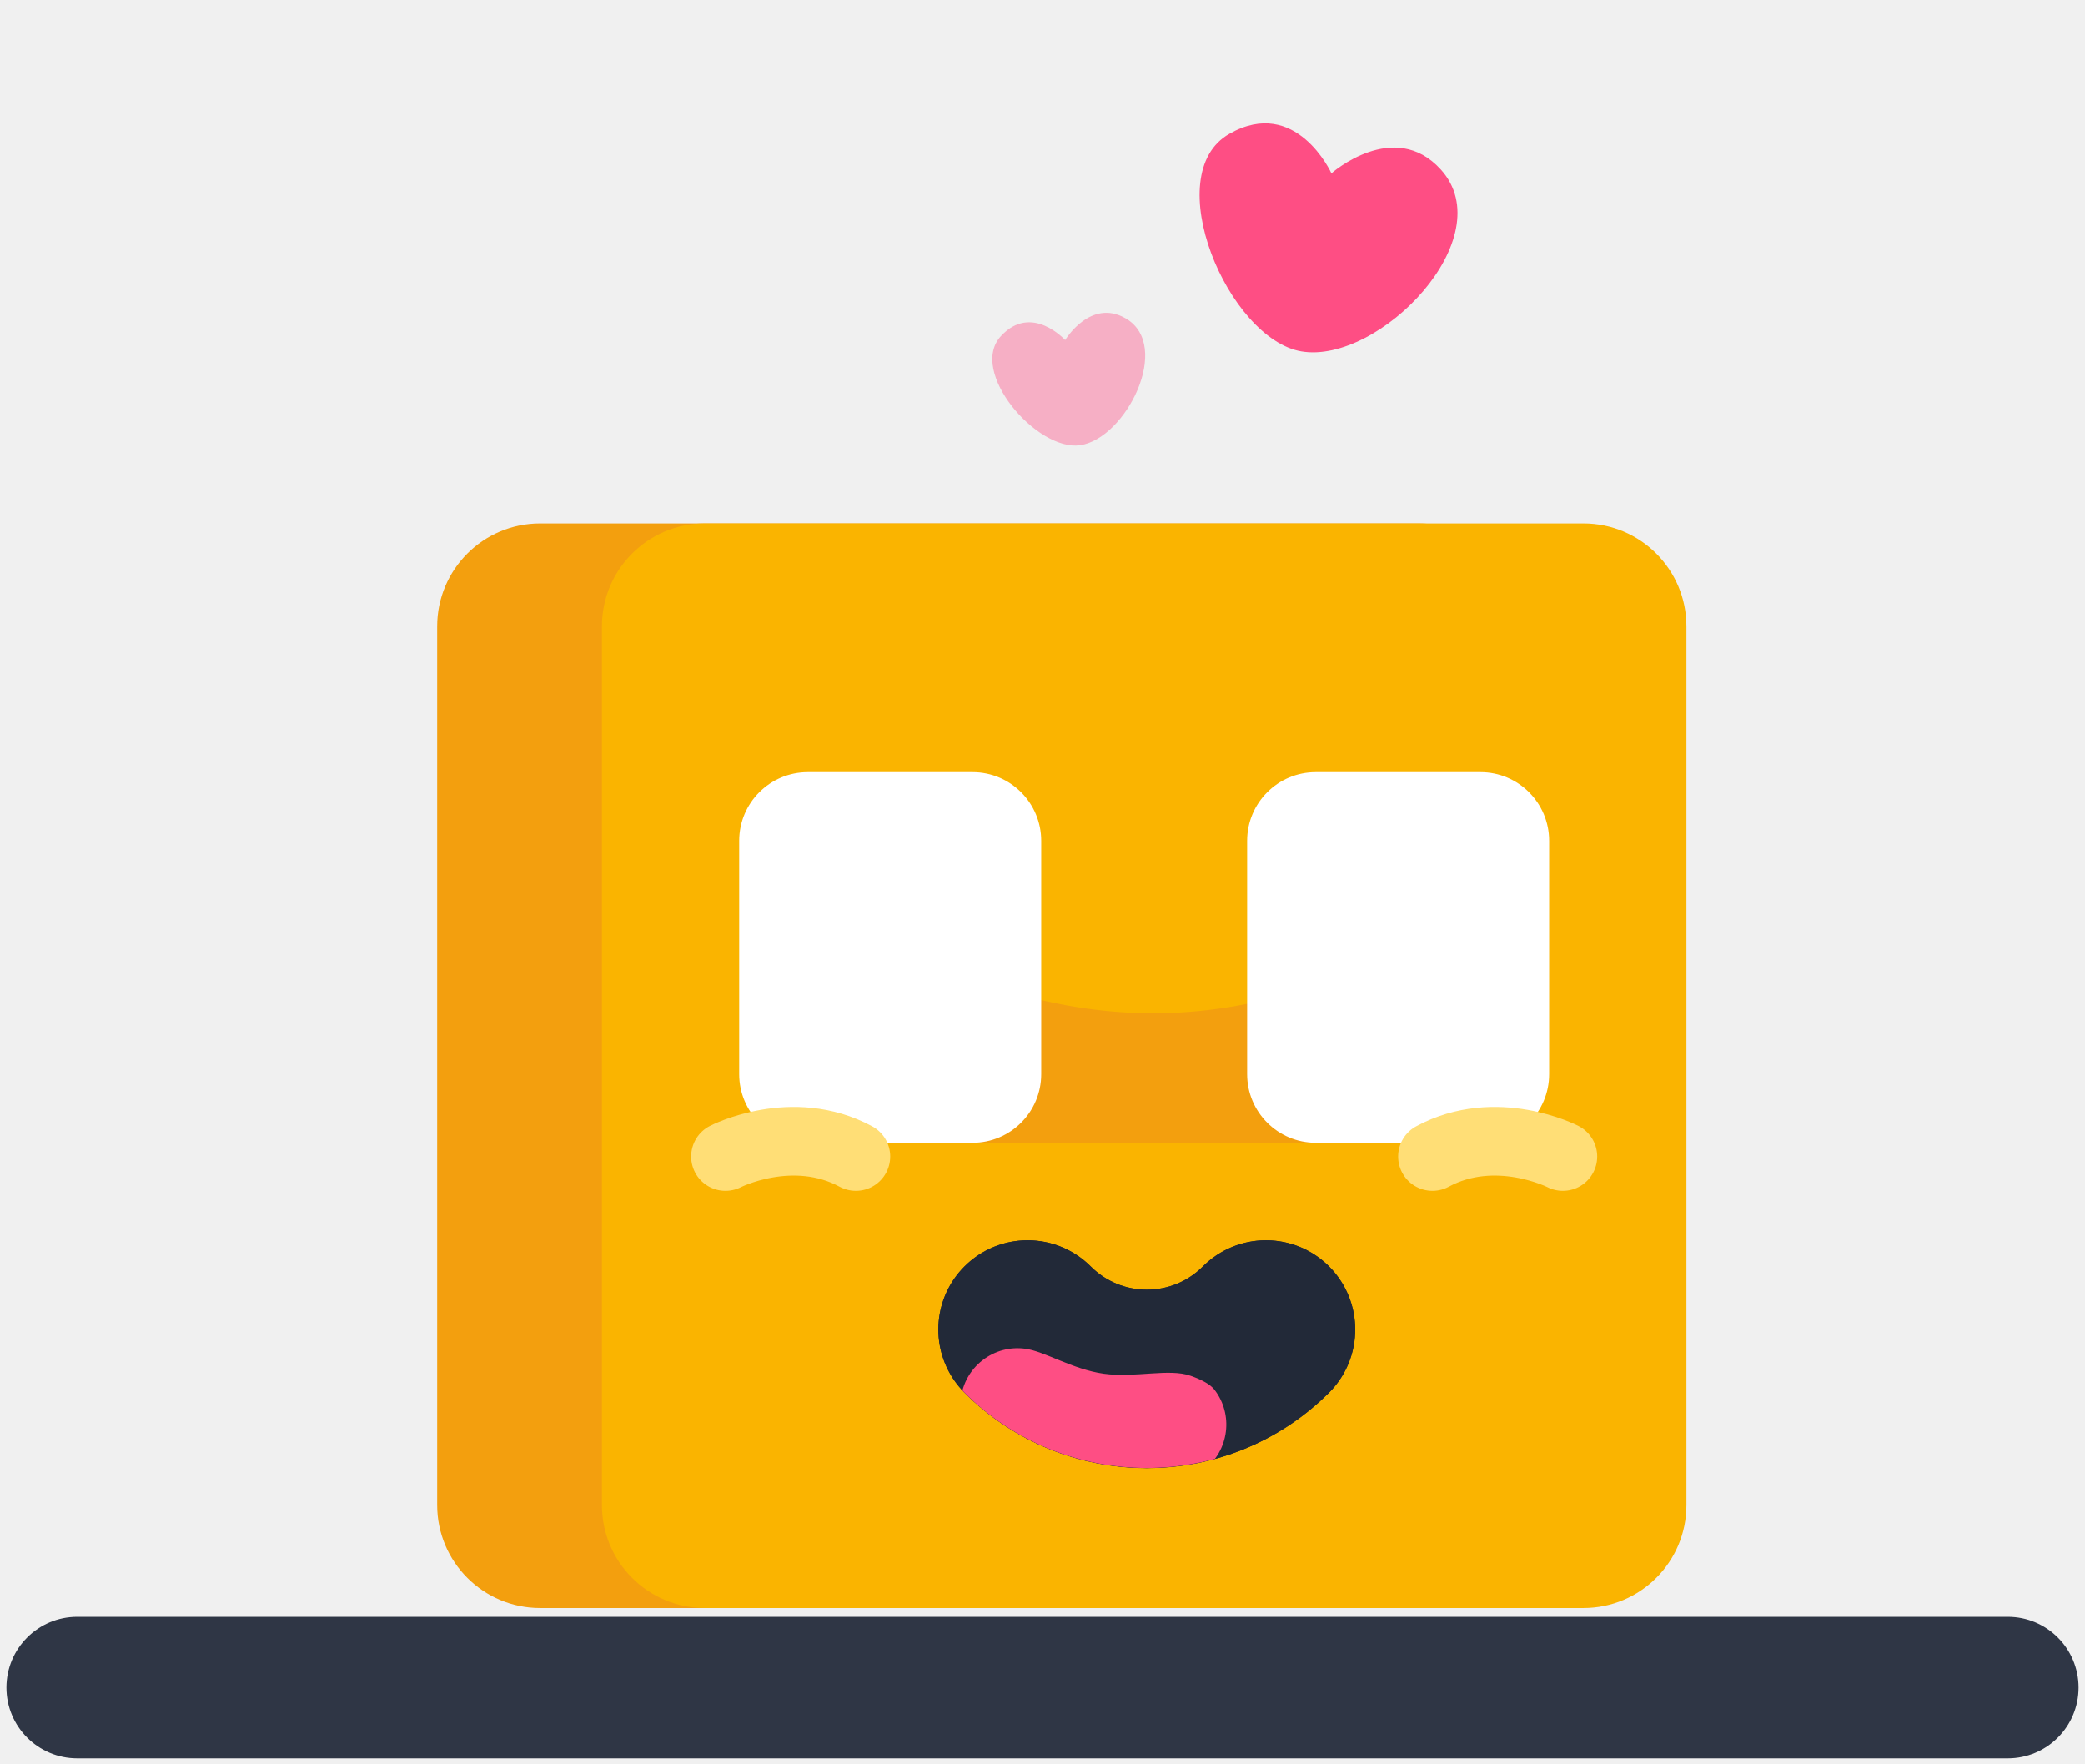
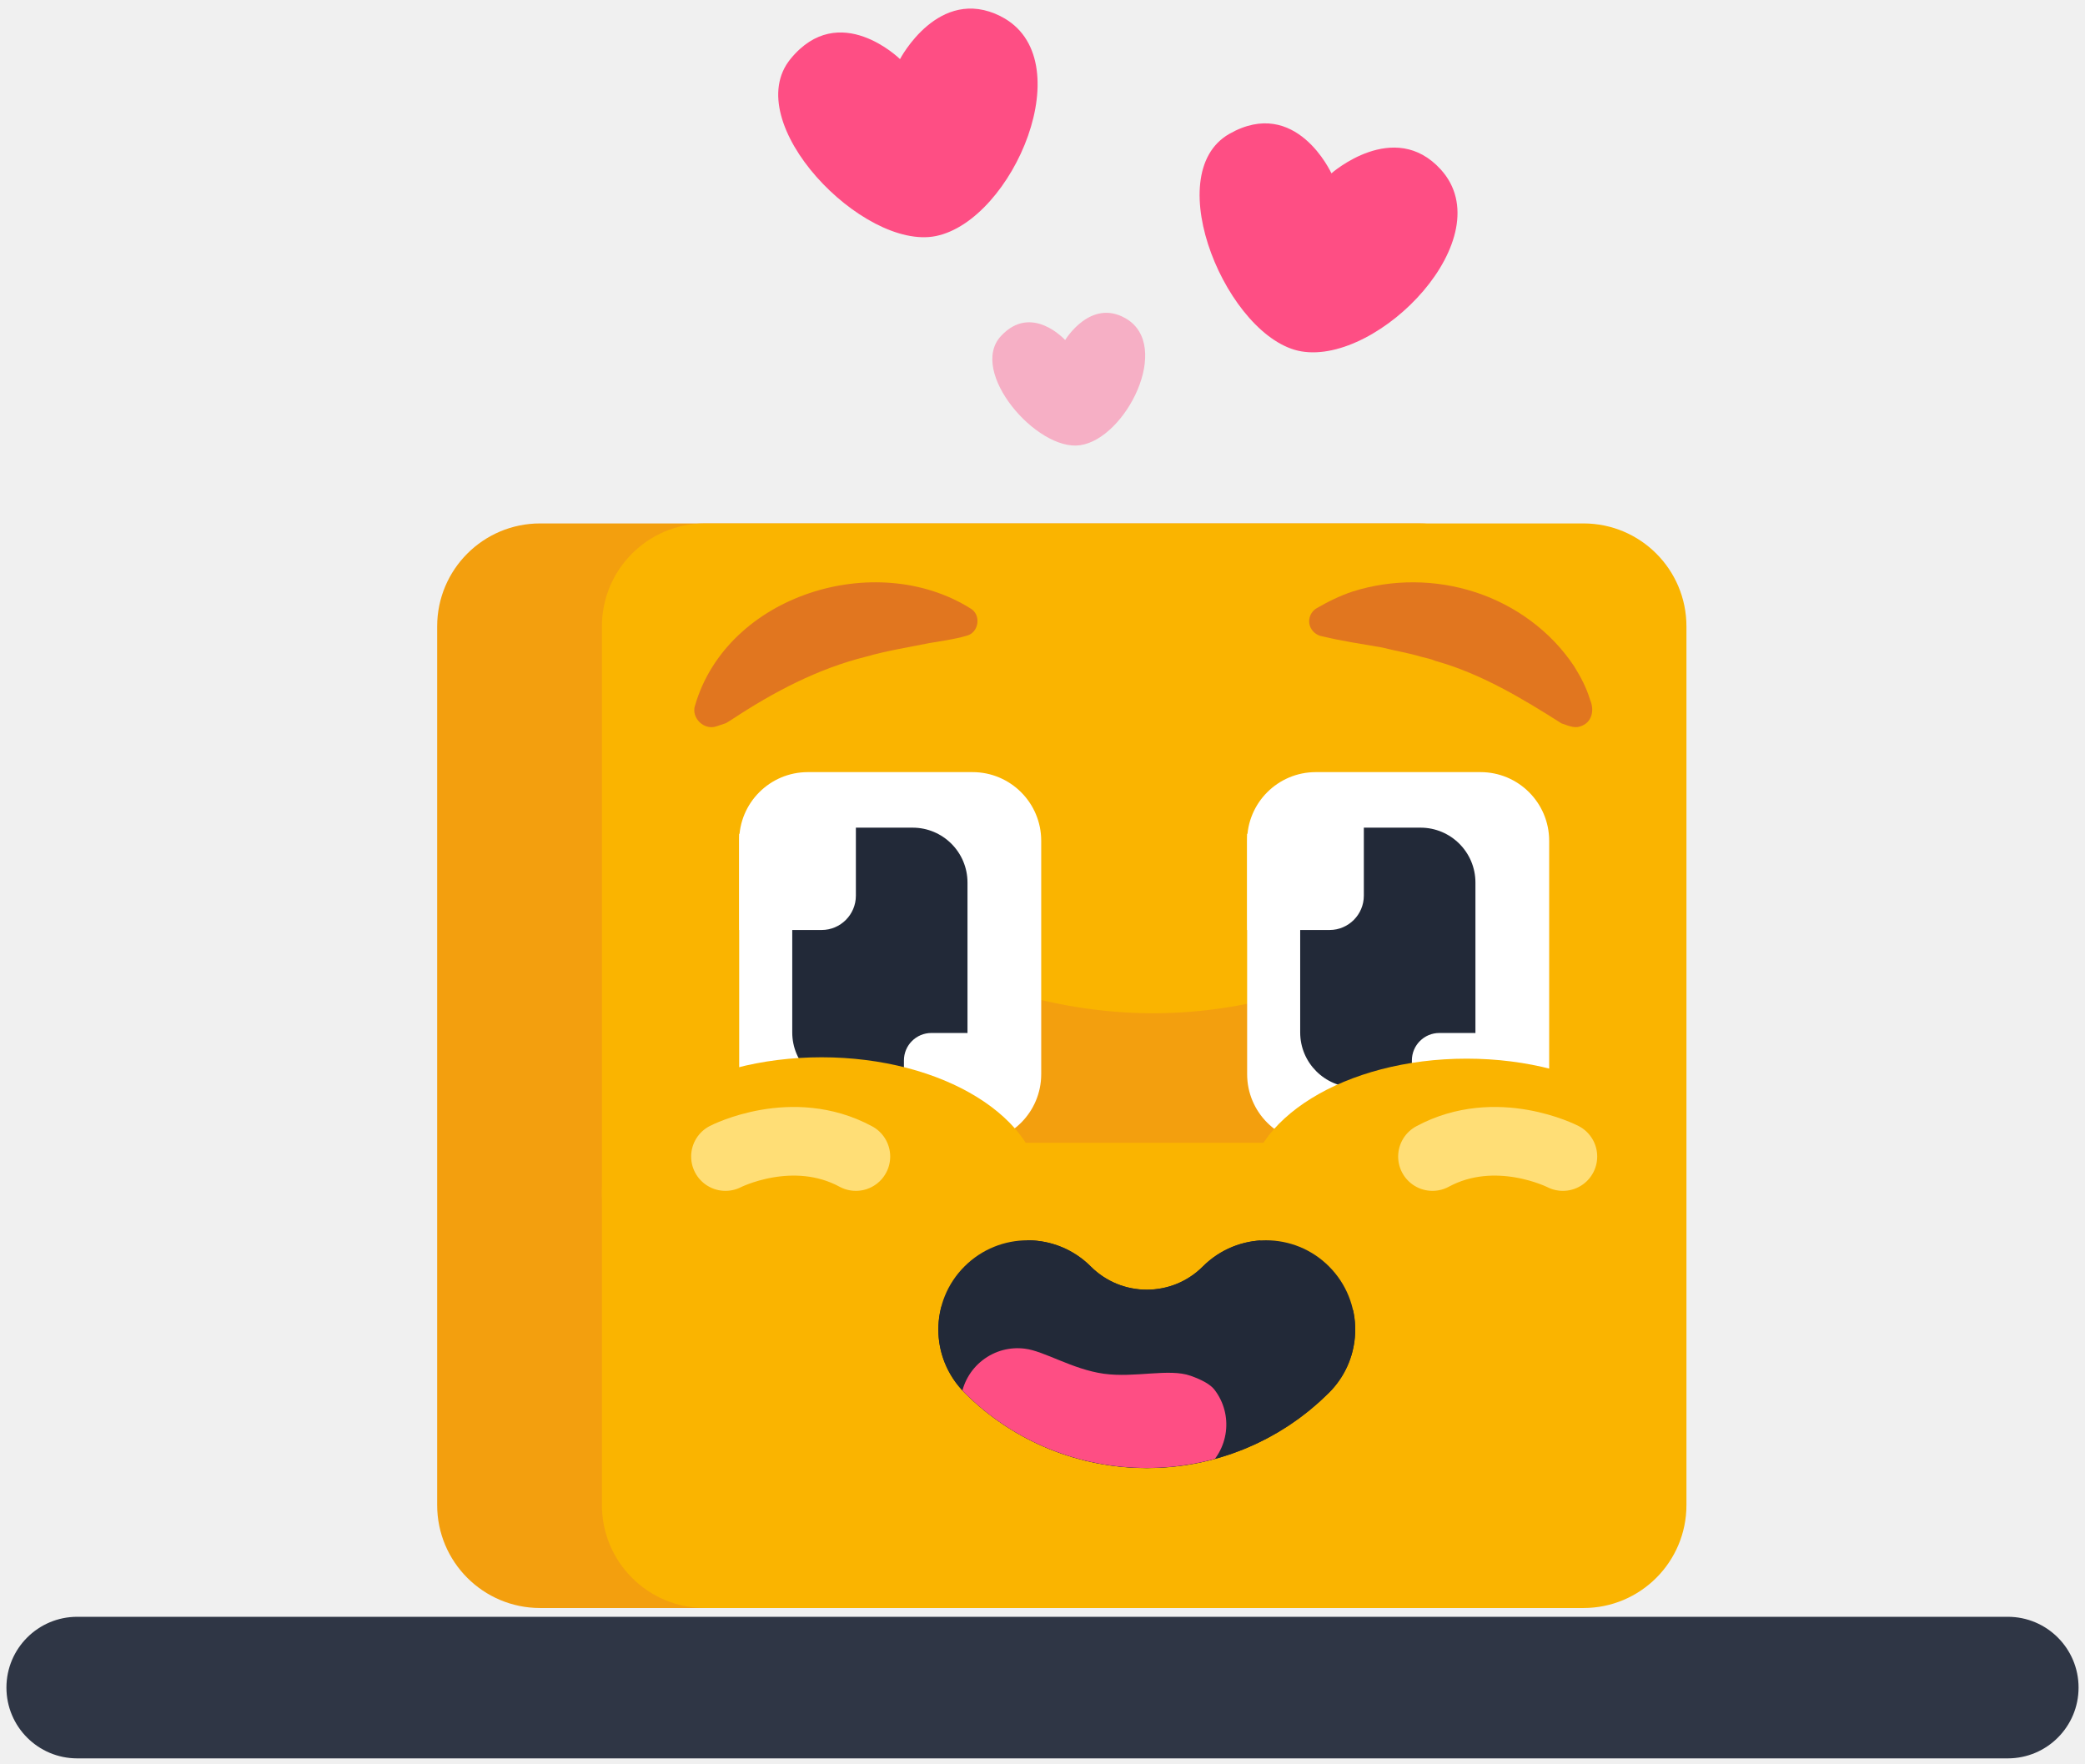
<svg xmlns="http://www.w3.org/2000/svg" width="162" height="137" viewBox="0 0 162 137" fill="none">
  <rect x="0.5" y="125.615" width="161" height="11" rx="5.5" fill="#2F3645" />
  <path d="M110.233 40.667H41.967C37.548 40.667 33.967 44.248 33.967 48.667V116.933C33.967 121.352 37.548 124.933 41.967 124.933H110.233C114.652 124.933 118.233 121.352 118.233 116.933V48.667C118.233 44.248 114.652 40.667 110.233 40.667Z" fill="#F39F0E" />
  <path d="M123.033 40.667H54.767C50.348 40.667 46.767 44.248 46.767 48.667V116.933C46.767 121.352 50.348 124.933 54.767 124.933H123.033C127.452 124.933 131.033 121.352 131.033 116.933V48.667C131.033 44.248 127.452 40.667 123.033 40.667Z" fill="#FAB400" />
  <path d="M109.7 73.323C95.3 80.789 83.033 80.256 69.166 73.323L76.1 88.789H102.233L109.7 73.323Z" fill="#F39F0E" />
  <path d="M115.033 59.989H102.233C99.288 59.989 96.9 62.377 96.9 65.323V83.456C96.9 86.402 99.288 88.789 102.233 88.789H115.033C117.979 88.789 120.367 86.402 120.367 83.456V65.323C120.367 62.377 117.979 59.989 115.033 59.989Z" fill="white" />
  <path d="M75.566 59.989H62.766C59.821 59.989 57.433 62.377 57.433 65.323V83.456C57.433 86.402 59.821 88.789 62.766 88.789H75.566C78.512 88.789 80.9 86.402 80.9 83.456V65.323C80.9 62.377 78.512 59.989 75.566 59.989Z" fill="white" />
  <path d="M98.367 103.296C93.252 108.411 84.959 108.411 79.844 103.296" stroke="#222938" stroke-width="13.867" stroke-linecap="round" stroke-linejoin="round" />
  <path d="M111.945 13.168C108.318 9.173 103.449 13.467 103.449 13.467C103.449 13.467 100.708 7.445 95.518 10.4C89.972 13.557 95.433 26.341 101.118 27.301C107.156 28.32 116.745 18.453 111.945 13.168Z" fill="#FE4E84" />
  <path opacity="0.4" d="M87.471 24.741C84.724 23.147 82.761 26.421 82.761 26.421C82.761 26.421 80.153 23.531 77.769 26.112C75.22 28.869 80.553 35.067 83.913 34.592C87.481 34.091 91.103 26.853 87.471 24.741Z" fill="#FE4E84" />
+   <path d="M77.753 1.264C72.932 -1.163 69.929 4.592 69.929 4.592C69.929 4.592 65.215 -0.048 61.428 4.571C57.38 9.504 67.06 19.483 72.713 18.341C78.713 17.125 84.132 4.48 77.753 1.269V1.264Z" fill="#FE4E84" />
+   <path d="M70.906 64.304H65.823C63.466 64.304 61.556 66.214 61.556 68.571V80.213C61.556 82.57 63.466 84.48 65.823 84.48H70.906C73.262 84.48 75.172 82.57 75.172 80.213V68.571C75.172 66.214 73.262 64.304 70.906 64.304Z" fill="#222938" />
+   <path d="M63.833 72.256H57.433V64.789L66.5 63.189V69.589C66.5 71.061 65.305 72.256 63.833 72.256Z" fill="white" />
+   <path d="M110.372 64.304H105.289C102.933 64.304 101.022 66.214 101.022 68.571V80.213C101.022 82.57 102.933 84.48 105.289 84.48H110.372C112.728 84.48 114.638 82.57 114.638 80.213V68.571C114.638 66.214 112.728 64.304 110.372 64.304Z" fill="#222938" />
+   <path d="M103.3 72.256H96.9V64.789L105.967 63.189V69.589C105.967 71.061 104.772 72.256 103.3 72.256Z" fill="white" />
+   <path d="M121.316 56.197C118.249 54.245 115.055 52.336 111.556 51.355C111.231 51.221 110.751 51.099 110.409 51.024C109.476 50.736 108.345 50.555 107.401 50.309C105.812 50.027 104.356 49.829 102.719 49.435C102.031 49.307 101.567 48.629 101.764 47.952C101.849 47.653 102.041 47.413 102.287 47.264C103.183 46.741 104.127 46.277 105.113 45.952C108.185 44.987 111.535 45.008 114.596 46C117.716 47.008 120.511 49.045 122.313 51.776C122.82 52.592 123.268 53.435 123.545 54.368C123.903 55.179 123.7 56.176 122.756 56.443C122.297 56.613 121.732 56.331 121.311 56.197H121.316Z" fill="#E1761F" />
+   <path d="M54.004 54.811C56.5 46.224 68.02 42.661 75.391 47.264C76.265 47.749 76.068 49.157 75.108 49.392C74.111 49.685 73.129 49.803 72.212 49.963C70.575 50.293 68.879 50.56 67.273 51.024C63.556 51.947 60.111 53.76 56.9 55.877C56.783 55.941 56.484 56.155 56.367 56.197L55.7 56.421C54.724 56.784 53.689 55.792 53.999 54.811H54.004Z" fill="#E1761F" />
+   <path d="M75.033 80.256H72.367C71.189 80.256 70.233 81.211 70.233 82.389V85.056C70.233 86.234 71.189 87.189 72.367 87.189H75.033C76.212 87.189 77.167 86.234 77.167 85.056V82.389C77.167 81.211 76.212 80.256 75.033 80.256Z" fill="white" />
+   <path d="M114.5 80.256H111.834C110.655 80.256 109.7 81.211 109.7 82.389V85.056C109.7 86.234 110.655 87.189 111.834 87.189H114.5C115.678 87.189 116.634 86.234 116.634 85.056V82.389C116.634 81.211 115.678 80.256 114.5 80.256Z" fill="white" />
+   <path d="M63.833 103.211C73.259 103.211 80.9 98.495 80.9 92.677C80.9 86.86 73.259 82.144 63.833 82.144C54.408 82.144 46.767 86.86 46.767 92.677C46.767 98.495 54.408 103.211 63.833 103.211Z" fill="#FAB400" />
+   <path d="M113.951 103.296C123.367 103.296 131.001 98.585 131.001 92.773C131.001 86.962 123.367 82.251 113.951 82.251C104.534 82.251 96.9 86.962 96.9 92.773C96.9 98.585 104.534 103.296 113.951 103.296Z" fill="#FAB400" />
  <path d="M56.367 89.856C56.367 89.856 61.556 87.189 66.5 89.856" stroke="#FFDE76" stroke-width="5.333" stroke-linecap="round" stroke-linejoin="round" />
  <path d="M121.433 89.856C121.433 89.856 116.244 87.189 111.3 89.856" stroke="#FFDE76" stroke-width="5.333" stroke-linecap="round" stroke-linejoin="round" />
  <path d="M79.844 96.363C81.62 96.363 83.391 97.04 84.745 98.395C85.908 99.557 87.46 100.203 89.103 100.203C90.745 100.203 92.297 99.563 93.46 98.395C96.169 95.685 100.559 95.685 103.263 98.395C105.967 101.104 105.972 105.493 103.263 108.197C95.455 116.005 82.745 116.005 74.937 108.197C72.228 105.488 72.228 101.099 74.937 98.395C76.292 97.04 78.068 96.363 79.839 96.363H79.844Z" fill="#222938" />
  <mask id="mask0_1331_17515" style="mask-type:luminance" maskUnits="userSpaceOnUse" x="72" y="96" width="34" height="19">
    <path d="M79.844 96.363C81.62 96.363 83.391 97.04 84.745 98.395C85.908 99.557 87.46 100.203 89.103 100.203C90.745 100.203 92.297 99.563 93.46 98.395C96.169 95.685 100.559 95.685 103.263 98.395C105.967 101.104 105.972 105.493 103.263 108.197C95.455 116.005 82.745 116.005 74.937 108.197C72.228 105.488 72.228 101.099 74.937 98.395C76.292 97.04 78.068 96.363 79.839 96.363H79.844Z" fill="white" />
  </mask>
  <g mask="url(#mask0_1331_17515)">
    <path d="M79.625 104.784C81.113 104.955 83.332 106.395 85.764 106.731C88.196 107.067 90.836 106.293 92.51 106.891C93.385 107.2 94.036 107.557 94.35 107.957C95.854 109.893 95.502 112.688 93.561 114.192C87.972 118.528 79.892 117.509 75.556 111.915C74.052 109.979 74.404 107.184 76.345 105.68C77.316 104.928 78.494 104.64 79.625 104.784Z" fill="#FE4E84" />
  </g>
</svg>
